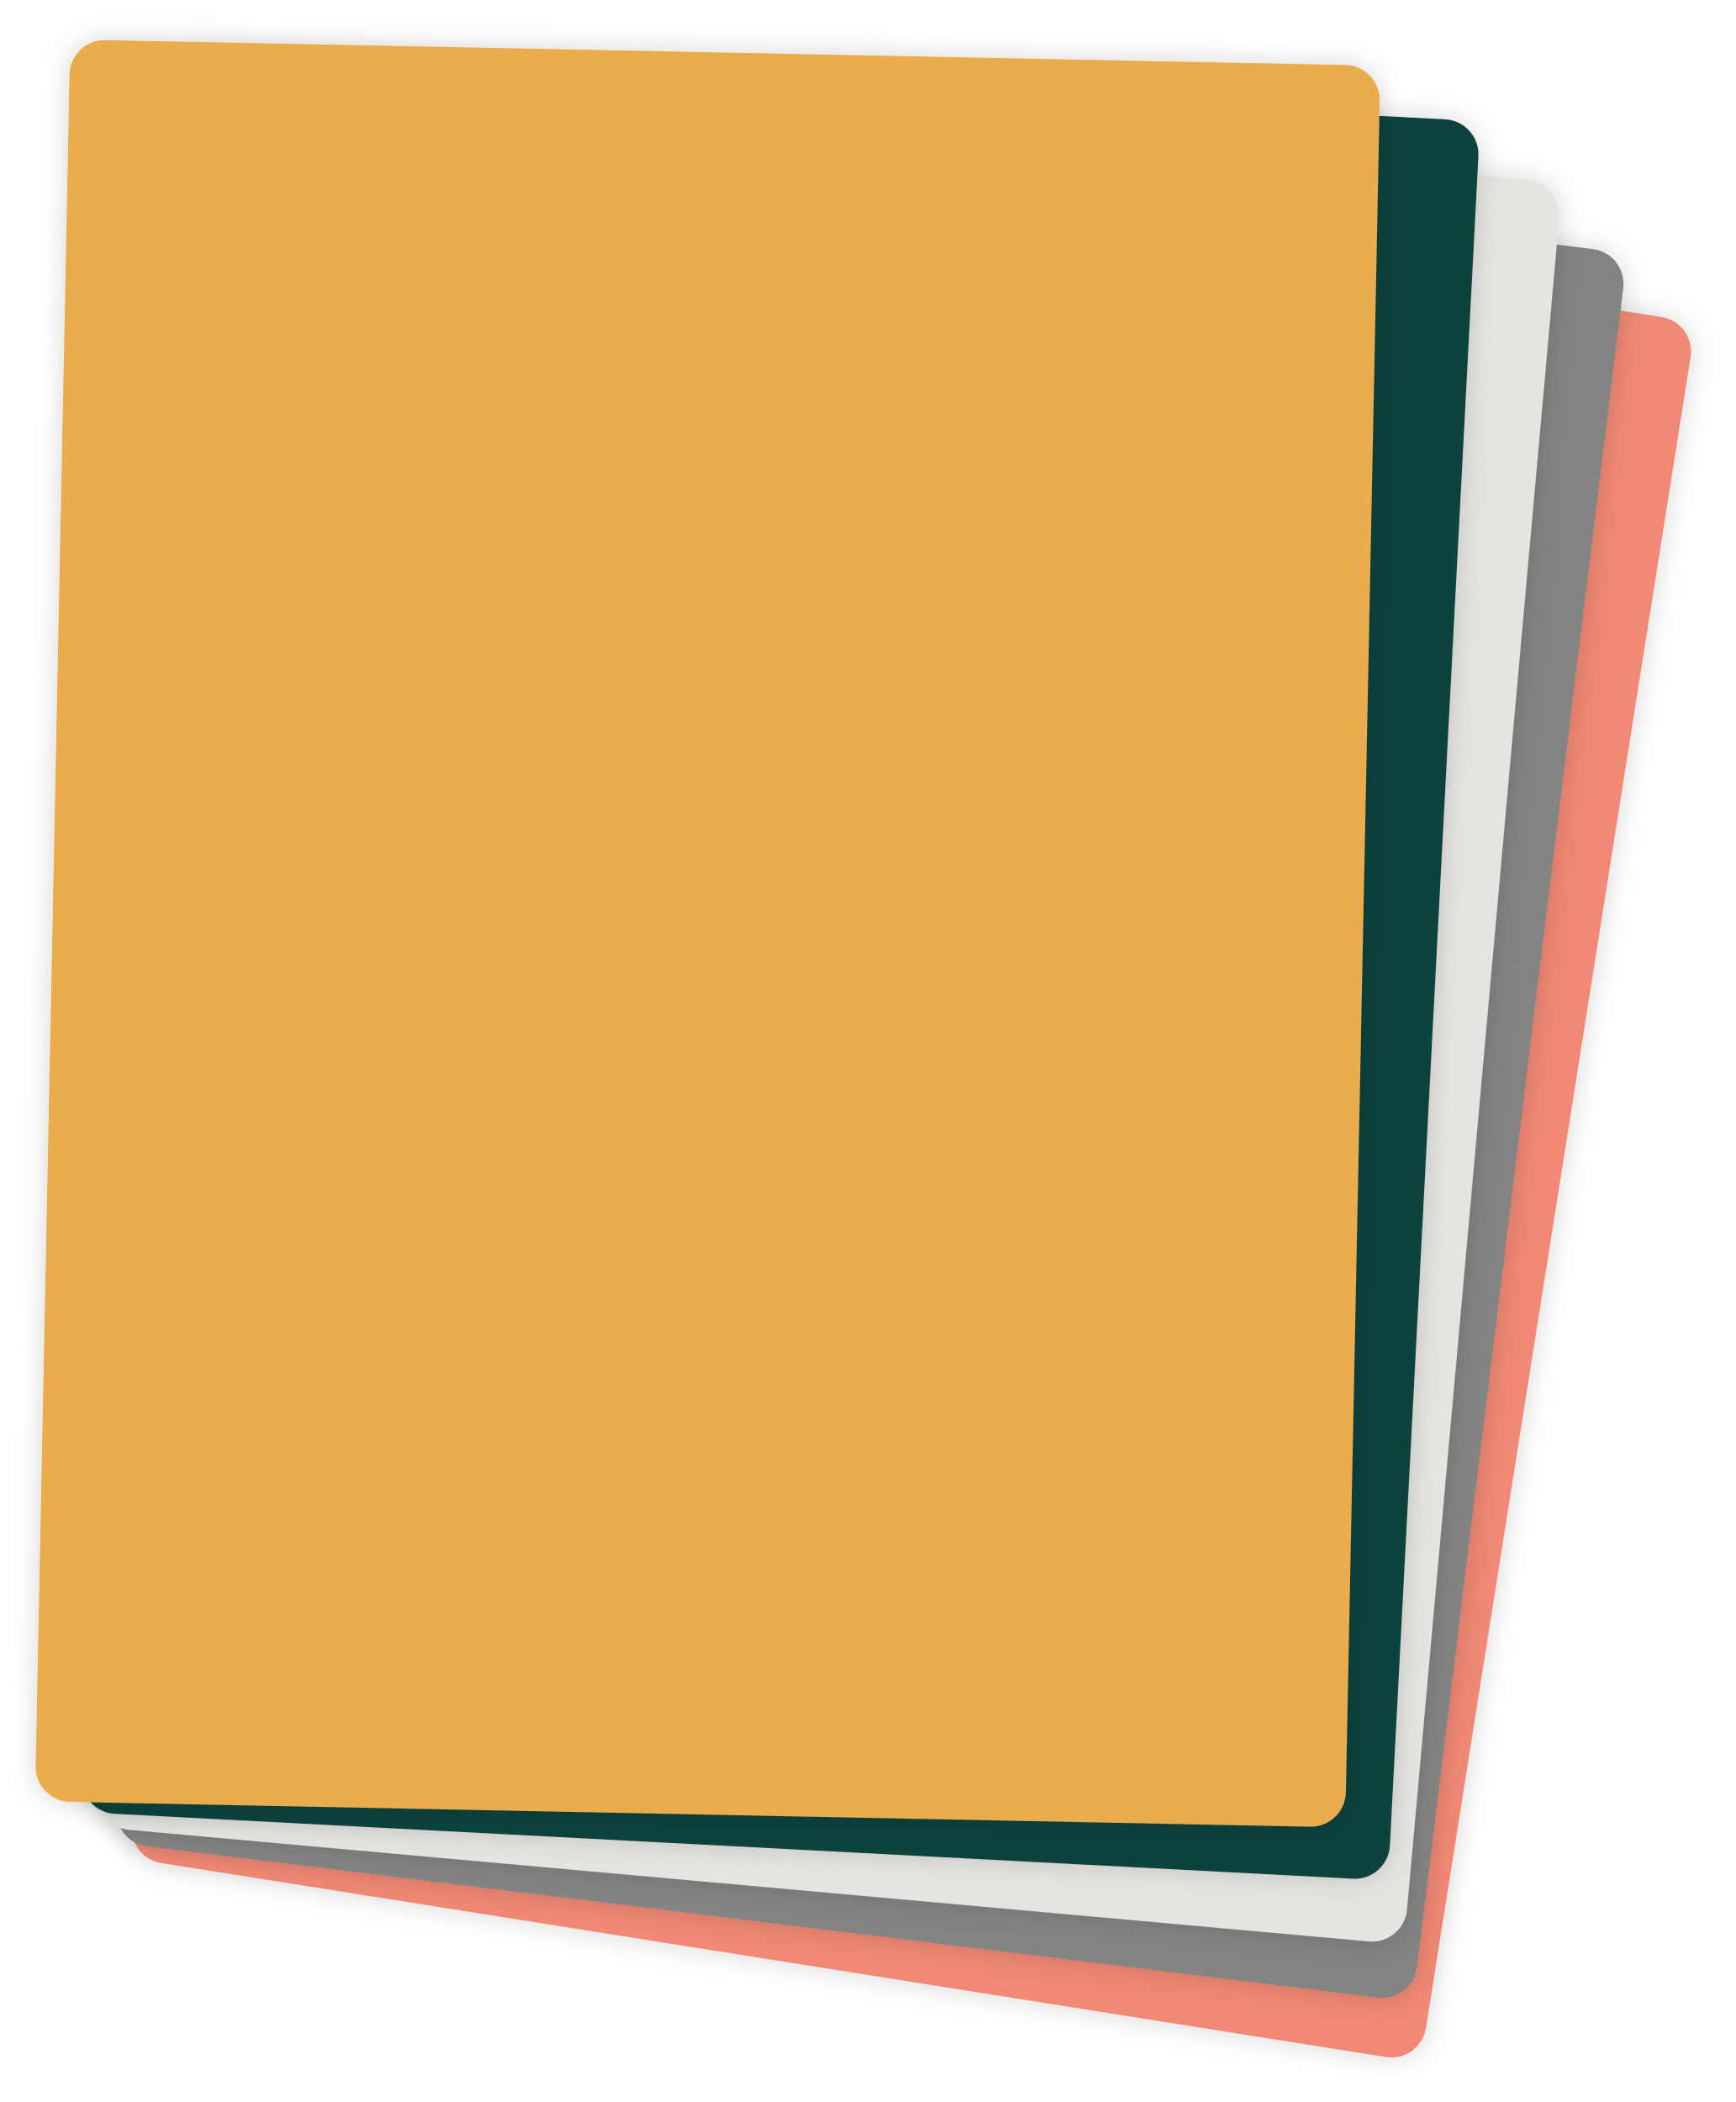
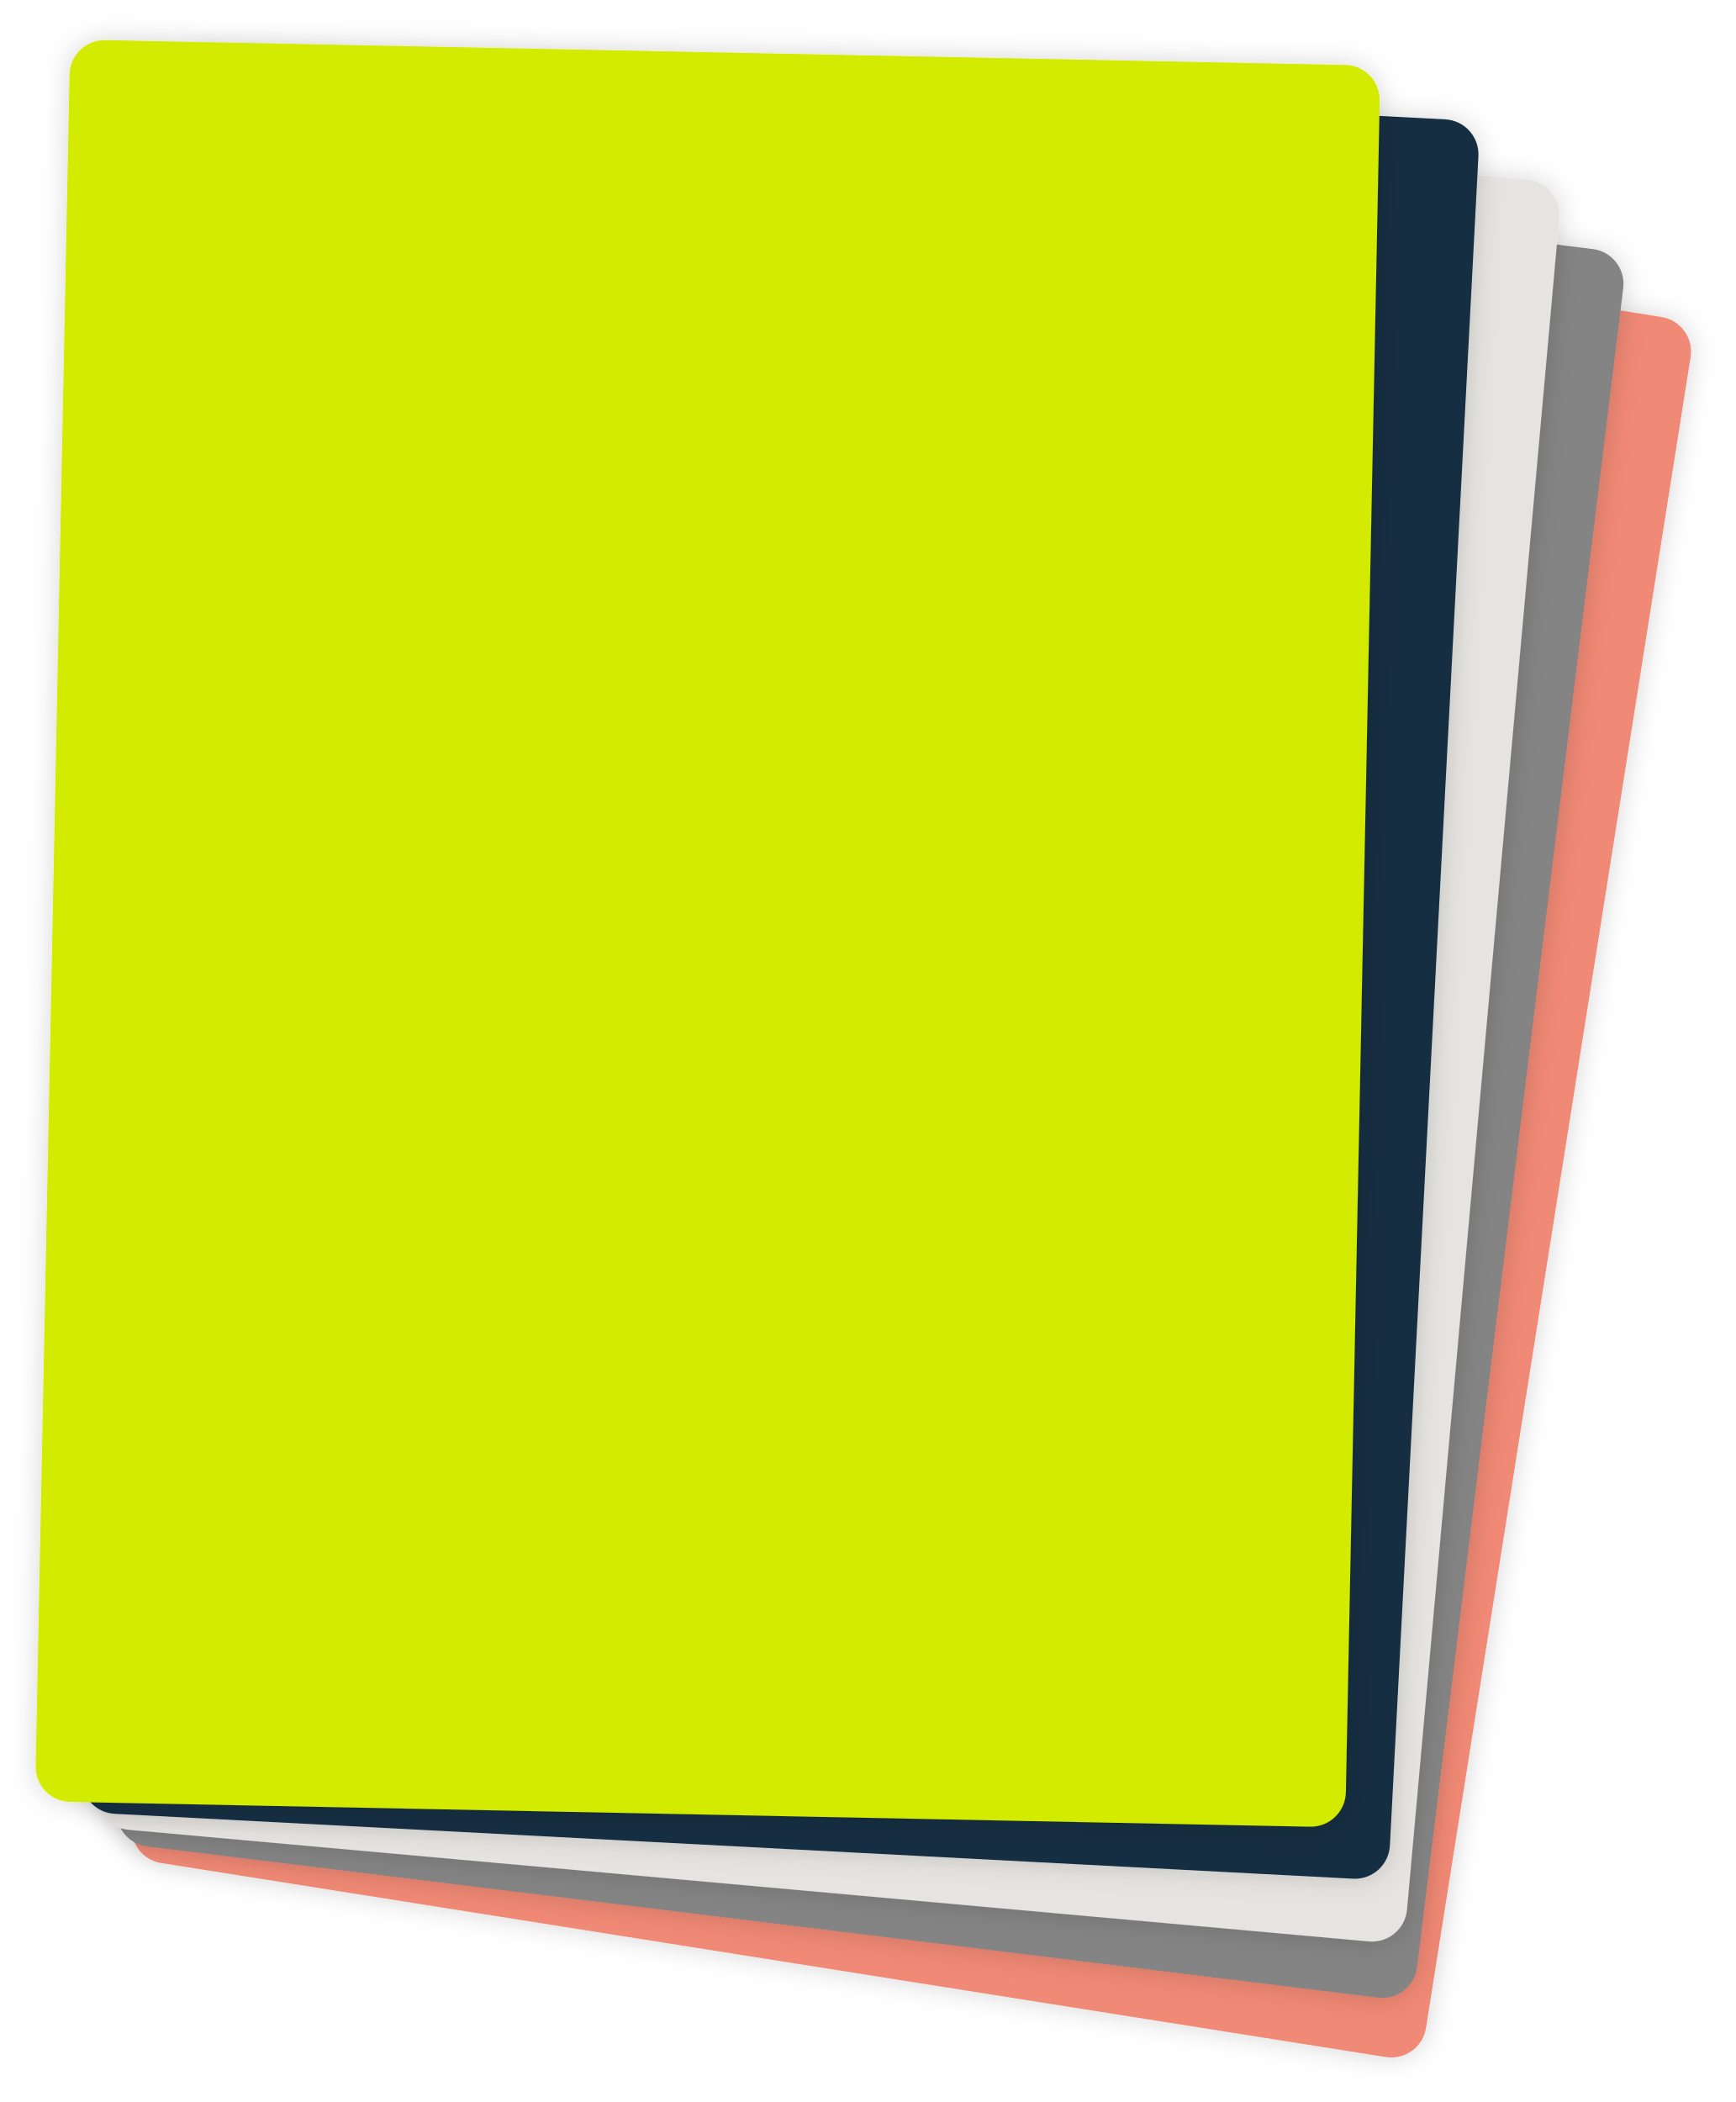
<svg xmlns="http://www.w3.org/2000/svg" width="396.072" height="479.638" viewBox="0 0 396.072 479.638">
  <defs>
    <filter id="a" x="19.867" y="17.813" width="376.205" height="461.825" filterUnits="userSpaceOnUse">
      <feOffset input="SourceAlpha" />
      <feGaussianBlur stdDeviation="3" result="b" />
      <feFlood flood-opacity="0.161" />
      <feComposite operator="in" in2="b" />
      <feComposite in="SourceGraphic" />
    </filter>
    <filter id="c" x="16.656" y="12.356" width="363.763" height="453.442" filterUnits="userSpaceOnUse">
      <feOffset input="SourceAlpha" />
      <feGaussianBlur stdDeviation="3" result="d" />
      <feFlood flood-opacity="0.161" />
      <feComposite operator="in" in2="d" />
      <feComposite in="SourceGraphic" />
    </filter>
    <filter id="e" x="13.521" y="5.813" width="350.898" height="444.53" filterUnits="userSpaceOnUse">
      <feOffset input="SourceAlpha" />
      <feGaussianBlur stdDeviation="3" result="f" />
      <feFlood flood-opacity="0.161" />
      <feComposite operator="in" in2="f" />
      <feComposite in="SourceGraphic" />
    </filter>
    <filter id="g" x="9.178" y="3.012" width="337.629" height="435.098" filterUnits="userSpaceOnUse">
      <feOffset input="SourceAlpha" />
      <feGaussianBlur stdDeviation="3" result="h" />
      <feFlood flood-opacity="0.161" />
      <feComposite operator="in" in2="h" />
      <feComposite in="SourceGraphic" />
    </filter>
    <filter id="i" x="0" y="0" width="323.97" height="425.157" filterUnits="userSpaceOnUse">
      <feOffset input="SourceAlpha" />
      <feGaussianBlur stdDeviation="3" result="j" />
      <feFlood flood-opacity="0.161" />
      <feComposite operator="in" in2="j" />
      <feComposite in="SourceGraphic" />
    </filter>
  </defs>
  <g transform="translate(13362.843 3078.229)">
    <g transform="matrix(1, 0, 0, 1, -13362.84, -3078.23)" filter="url(#a)">
      <rect width="299" height="402" rx="8" transform="translate(91.75 26.81) rotate(9)" fill="#f08974" />
    </g>
    <g transform="matrix(1, 0, 0, 1, -13362.84, -3078.23)" filter="url(#c)">
      <rect width="299" height="402" rx="8" transform="translate(74.65 21.36) rotate(7)" fill="#848484" />
    </g>
    <g transform="matrix(1, 0, 0, 1, -13362.84, -3078.23)" filter="url(#e)">
      <rect width="299" height="402" rx="8" transform="matrix(1, 0.09, -0.09, 1, 57.56, 14.81)" fill="#e5e4e0" />
    </g>
    <g transform="matrix(1, 0, 0, 1, -13362.84, -3078.23)" filter="url(#g)">
-       <rect width="299" height="402" rx="8" transform="translate(39.22 12.01) rotate(3)" fill="#0a433d" />
+       <rect width="299" height="402" rx="8" transform="translate(39.22 12.01) rotate(3)" fill="#182D43" />
    </g>
    <g transform="matrix(1, 0, 0, 1, -13362.84, -3078.23)" filter="url(#i)">
-       <rect width="299" height="402" rx="8" transform="matrix(1, 0.02, -0.02, 1, 16.02, 9)" fill="#eaac4d" />
+       <rect width="299" height="402" rx="8" transform="matrix(1, 0.02, -0.02, 1, 16.02, 9)" fill="#D2EB00" />
    </g>
  </g>
</svg>
